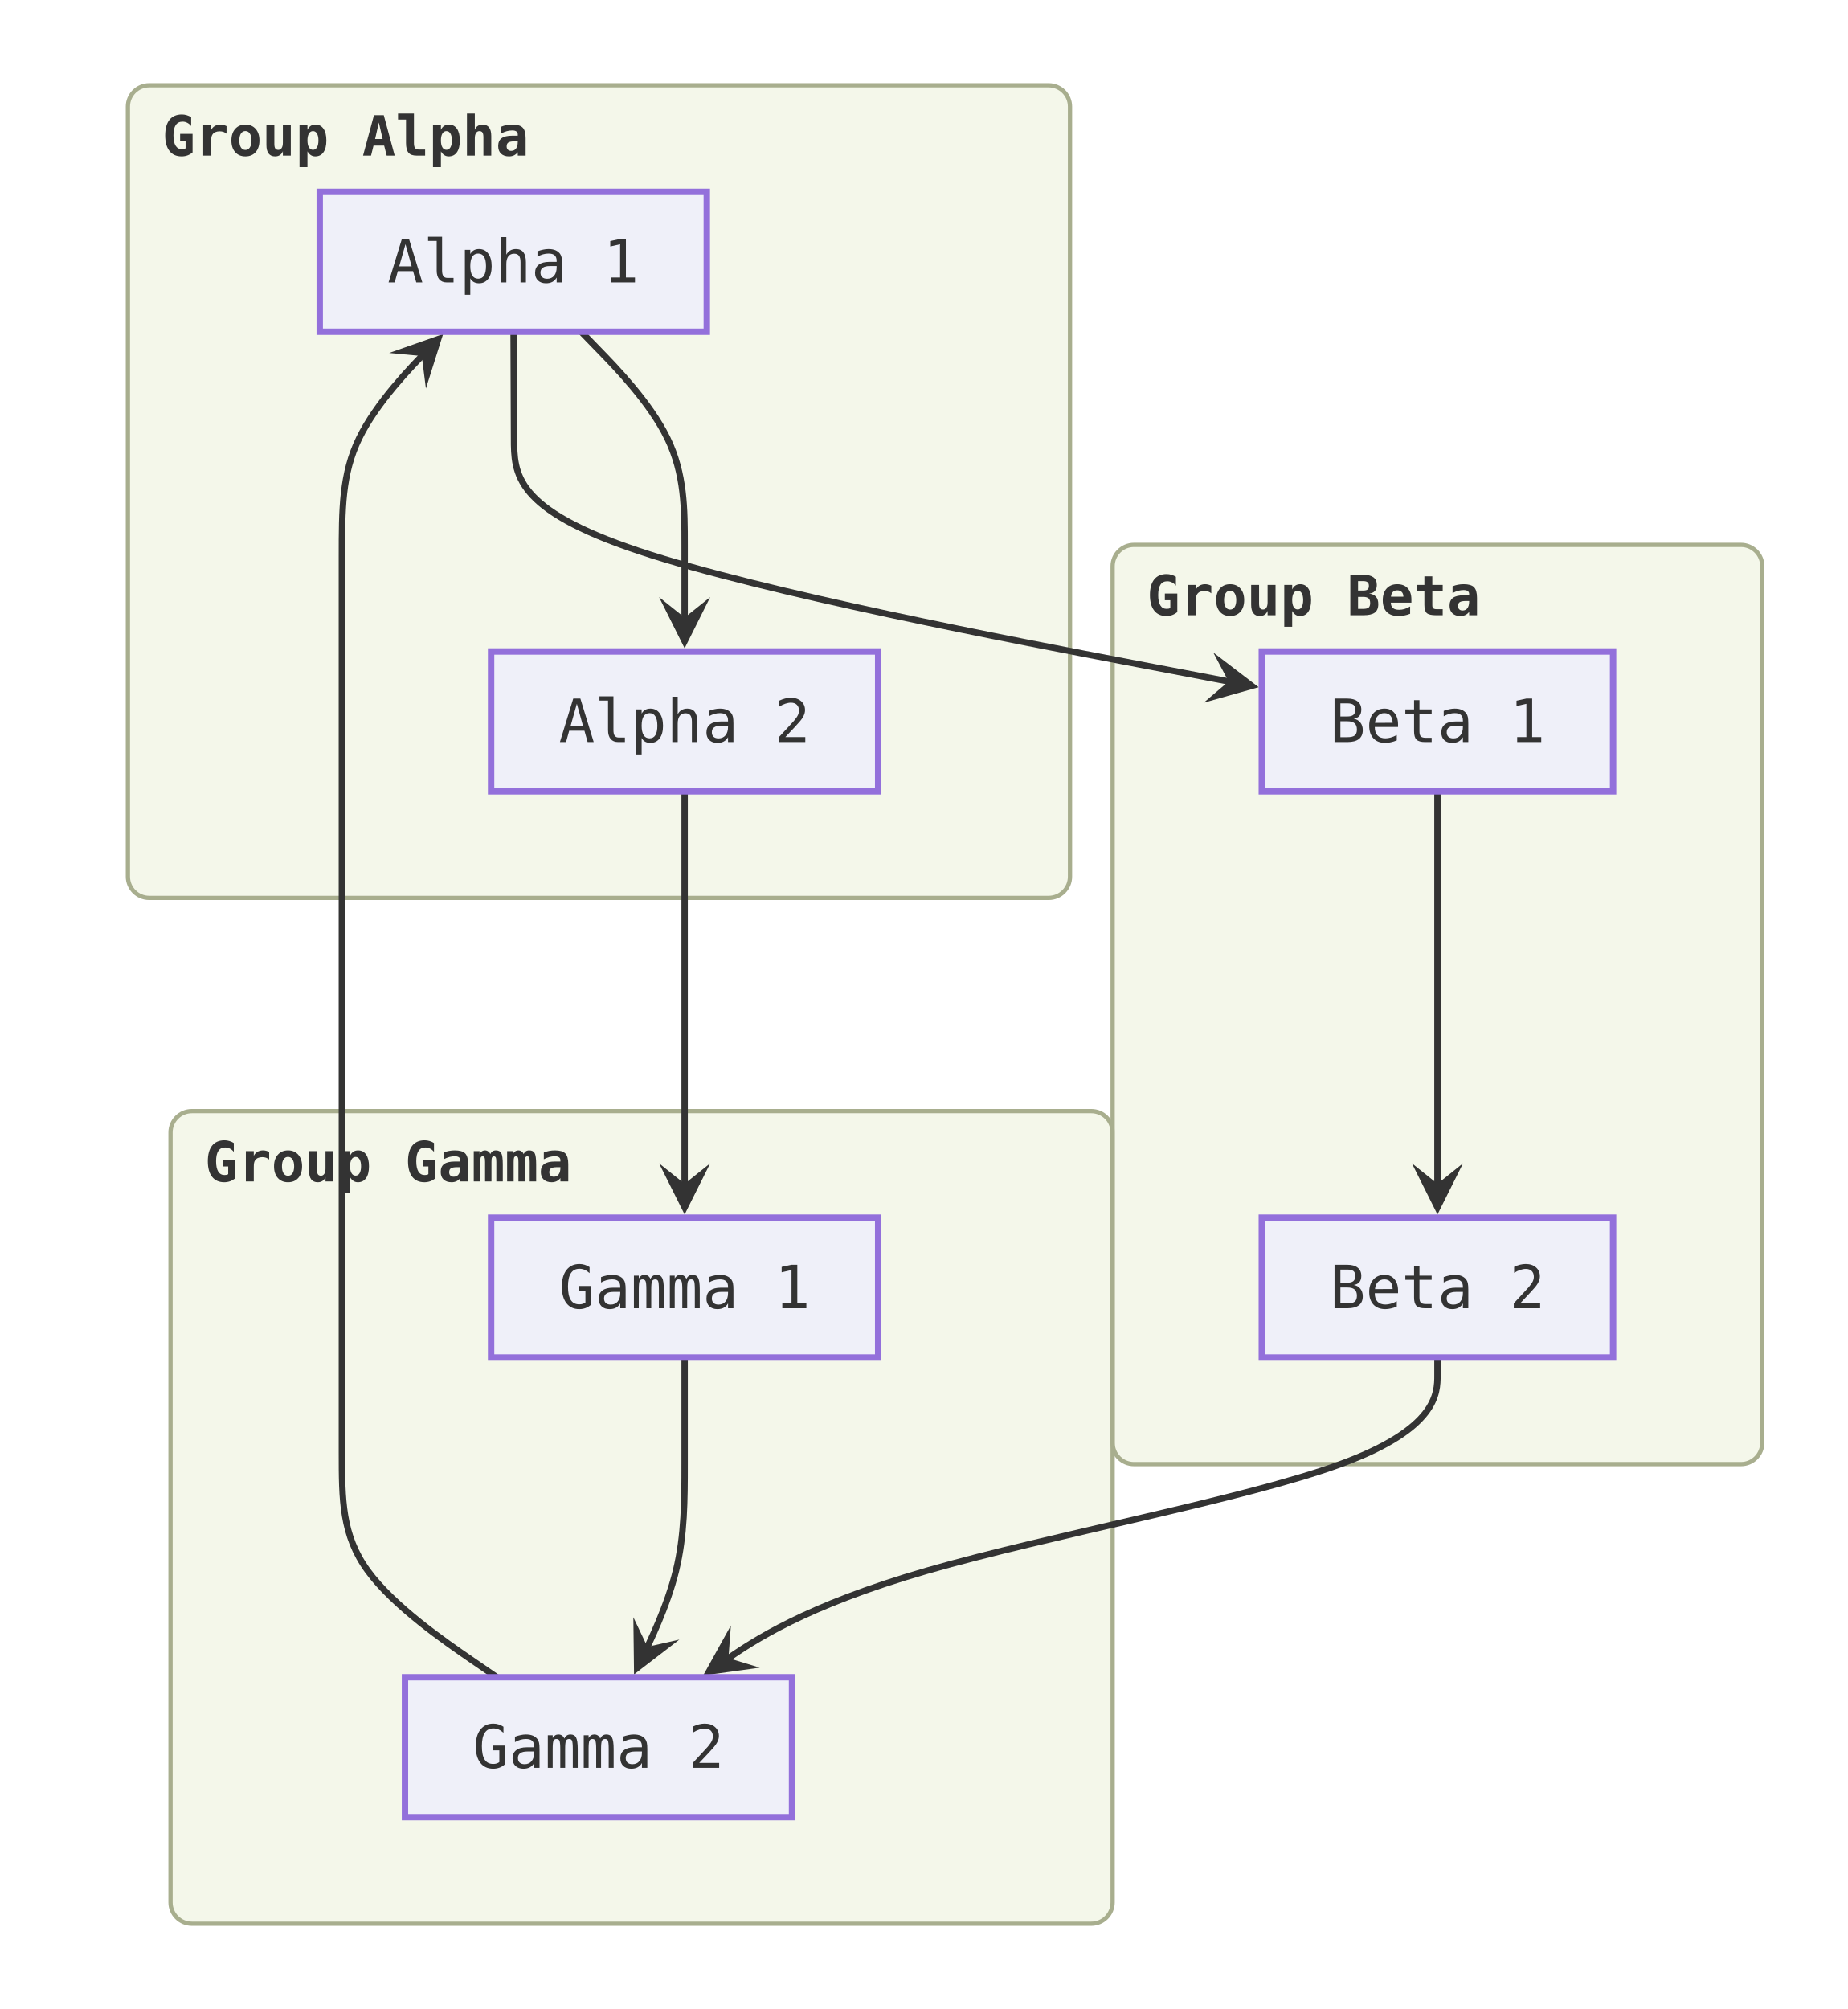
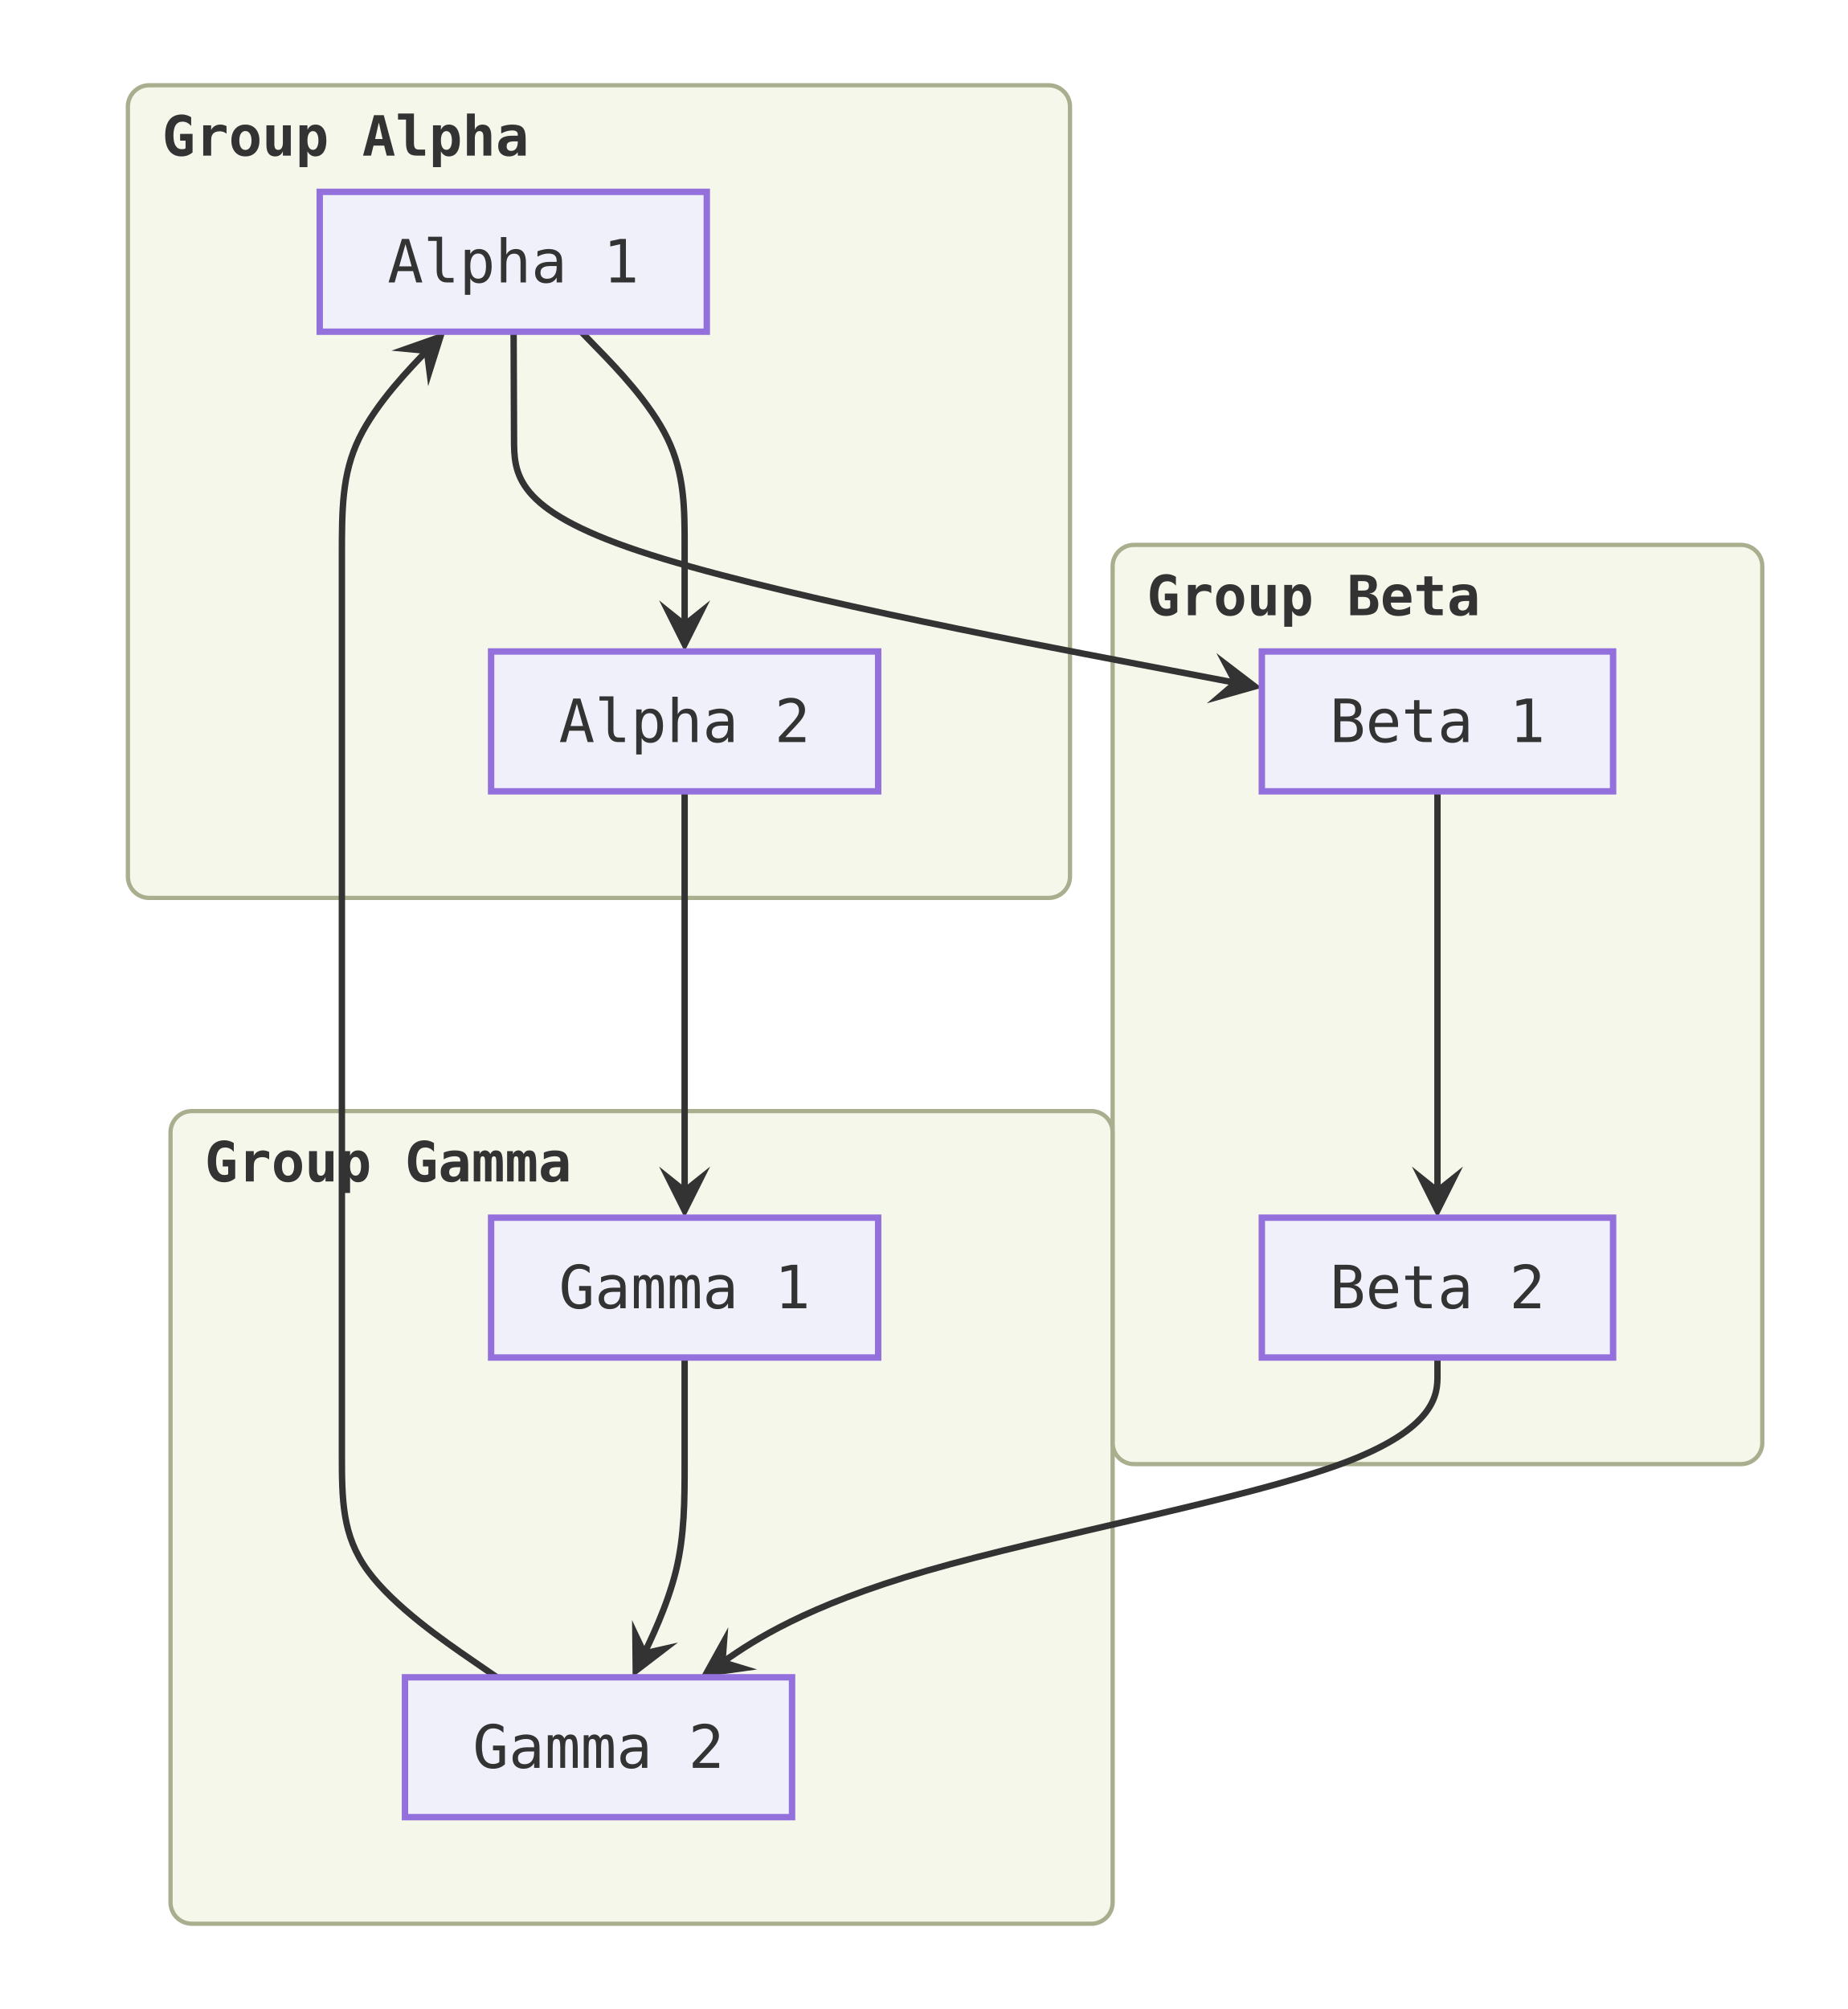
<svg xmlns="http://www.w3.org/2000/svg" viewBox="0 0 433.4 471.2" width="433.4" height="471.2">
  <defs>
    <marker id="arrow-point" viewBox="0 0 10 10" refX="8" refY="5" markerWidth="8" markerHeight="8" orient="auto-start-reverse">
      <path d="M10 5 L0 10 L4 5 L0 0 Z" fill="#333333" />
    </marker>
  </defs>
  <g transform="translate(20, 20)">
    <rect x="10" y="0" width="221" height="190.6" rx="5" ry="5" fill="#ecf2dc99" stroke="#a8ae8e" stroke-width="1" />
    <text x="18" y="12" text-anchor="start" dominant-baseline="central" font-size="13px" font-family="'Intel One Mono', 'SF Mono', 'Cascadia Code', 'JetBrains Mono', 'Fira Code', 'Consolas', 'Menlo', monospace" fill="#333333" font-weight="bold">Group Alpha</text>
    <rect x="20" y="240.6" width="221" height="190.6" rx="5" ry="5" fill="#ecf2dc99" stroke="#a8ae8e" stroke-width="1" />
    <text x="28" y="252.6" text-anchor="start" dominant-baseline="central" font-size="13px" font-family="'Intel One Mono', 'SF Mono', 'Cascadia Code', 'JetBrains Mono', 'Fira Code', 'Consolas', 'Menlo', monospace" fill="#333333" font-weight="bold">Group Gamma</text>
    <rect x="241" y="107.8" width="152.4" height="215.6" rx="5" ry="5" fill="#ecf2dc99" stroke="#a8ae8e" stroke-width="1" />
    <text x="249" y="119.8" text-anchor="start" dominant-baseline="central" font-size="13px" font-family="'Intel One Mono', 'SF Mono', 'Cascadia Code', 'JetBrains Mono', 'Fira Code', 'Consolas', 'Menlo', monospace" fill="#333333" font-weight="bold">Group Beta</text>
-     <path d="M116.32 57.8 L120.37 61.97 C124.42 66.13 132.51 74.47 136.55 82.8 C140.6 91.13 140.6 99.47 140.6 107.8 C140.6 116.13 140.6 124.47 140.6 128.63 L140.6 129.65" fill="none" stroke="#333333" stroke-width="1.5" marker-end="url(#arrow-point)" />
-     <path d="M317.2 165.6 L317.2 169.77 C317.2 173.93 317.2 182.27 317.2 190.6 C317.2 198.93 317.2 207.27 317.2 215.6 C317.2 223.93 317.2 232.27 317.2 240.6 C317.2 248.93 317.2 257.27 317.2 261.43 L317.2 262.45" fill="none" stroke="#333333" stroke-width="1.5" marker-end="url(#arrow-point)" />
-     <path d="M140.6 298.4 L140.6 302.57 C140.6 306.73 140.6 315.07 140.6 323.4 C140.6 331.73 140.6 340.07 138.57 348.4 C136.53 356.73 132.47 365.07 130.43 369.23 L129.78 370.57" fill="none" stroke="#333333" stroke-width="1.5" marker-end="url(#arrow-point)" />
-     <path d="M100.48 57.8 L100.5 61.97 C100.52 66.13 100.56 74.47 100.58 82.8 C100.6 91.13 100.6 99.47 129.83 109.22 C159.07 118.98 217.53 130.15 246.77 135.74 L272.91 140.73" fill="none" stroke="#333333" stroke-width="1.5" marker-end="url(#arrow-point)" />
-     <path d="M140.6 165.6 L140.6 169.77 C140.6 173.93 140.6 182.27 140.6 190.6 C140.6 198.93 140.6 207.27 140.6 215.6 C140.6 223.93 140.6 232.27 140.6 240.6 C140.6 248.93 140.6 257.27 140.6 261.43 L140.6 262.45" fill="none" stroke="#333333" stroke-width="1.5" marker-end="url(#arrow-point)" />
-     <path d="M317.2 298.4 L317.2 302.57 C317.2 306.73 317.2 315.07 294.47 323.4 C271.73 331.73 226.27 340.07 197.45 348.4 C168.64 356.73 156.48 365.07 150.41 369.23 L146.92 371.62" fill="none" stroke="#333333" stroke-width="1.5" marker-end="url(#arrow-point)" />
-     <path d="M96.55 373.4 L90.49 369.23 C84.44 365.07 72.32 356.73 66.26 348.4 C60.2 340.07 60.2 331.73 60.2 320.67 C60.2 309.6 60.2 295.8 60.2 282 C60.2 268.2 60.2 254.4 60.2 243.33 C60.2 232.27 60.2 223.93 60.2 215.6 C60.2 207.27 60.2 198.93 60.2 187.87 C60.2 176.8 60.2 163 60.2 149.2 C60.2 135.4 60.2 121.6 60.2 110.53 C60.2 99.47 60.2 91.13 64.25 82.8 C68.29 74.47 76.38 66.13 80.43 61.97 L82.28 60.06" fill="none" stroke="#333333" stroke-width="1.5" marker-end="url(#arrow-point)" />
+     <path d="M116.32 57.8 L120.37 61.97 C124.42 66.13 132.51 74.47 136.55 82.8 C140.6 91.13 140.6 99.47 140.6 107.8 C140.6 116.13 140.6 124.47 140.6 128.63 L140.6 130.4" fill="none" stroke="#333333" stroke-width="1.5" marker-end="url(#arrow-point)" />
+     <path d="M317.2 165.6 L317.2 169.77 C317.2 173.93 317.2 182.27 317.2 190.6 C317.2 198.93 317.2 207.27 317.2 215.6 C317.2 223.93 317.2 232.27 317.2 240.6 C317.2 248.93 317.2 257.27 317.2 261.43 L317.2 263.2" fill="none" stroke="#333333" stroke-width="1.5" marker-end="url(#arrow-point)" />
+     <path d="M140.6 298.4 L140.6 302.57 C140.6 306.73 140.6 315.07 140.6 323.4 C140.6 331.73 140.6 340.07 138.57 348.4 C136.53 356.73 132.47 365.07 130.43 369.23 L129.45 371.24" fill="none" stroke="#333333" stroke-width="1.5" marker-end="url(#arrow-point)" />
+     <path d="M100.48 57.8 L100.5 61.97 C100.52 66.13 100.56 74.47 100.58 82.8 C100.6 91.13 100.6 99.47 129.83 109.22 C159.07 118.98 217.53 130.15 246.77 135.74 L273.64 140.87" fill="none" stroke="#333333" stroke-width="1.5" marker-end="url(#arrow-point)" />
+     <path d="M140.6 165.6 L140.6 169.77 C140.6 173.93 140.6 182.27 140.6 190.6 C140.6 198.93 140.6 207.27 140.6 215.6 C140.6 223.93 140.6 232.27 140.6 240.6 C140.6 248.93 140.6 257.27 140.6 261.43 L140.6 263.2" fill="none" stroke="#333333" stroke-width="1.5" marker-end="url(#arrow-point)" />
+     <path d="M317.2 298.4 L317.2 302.57 C317.2 306.73 317.2 315.07 294.47 323.4 C271.73 331.73 226.27 340.07 197.45 348.4 C168.64 356.73 156.48 365.07 150.41 369.23 L146.31 372.04" fill="none" stroke="#333333" stroke-width="1.5" marker-end="url(#arrow-point)" />
+     <path d="M96.55 373.4 L90.49 369.23 C84.44 365.07 72.32 356.73 66.26 348.4 C60.2 340.07 60.2 331.73 60.2 320.67 C60.2 309.6 60.2 295.8 60.2 282 C60.2 268.2 60.2 254.4 60.2 243.33 C60.2 232.27 60.2 223.93 60.2 215.6 C60.2 207.27 60.2 198.93 60.2 187.87 C60.2 176.8 60.2 163 60.2 149.2 C60.2 135.4 60.2 121.6 60.2 110.53 C60.2 99.47 60.2 91.13 64.25 82.8 C68.29 74.47 76.38 66.13 80.43 61.97 L82.8 59.52" fill="none" stroke="#333333" stroke-width="1.5" marker-end="url(#arrow-point)" />
    <rect x="55" y="25" width="90.8" height="32.8" fill="#ececffb2" stroke="#9370db" stroke-width="1.5" />
    <text x="100.4" y="41.4" text-anchor="middle" dominant-baseline="central" font-size="14px" font-family="'Intel One Mono', 'SF Mono', 'Cascadia Code', 'JetBrains Mono', 'Fira Code', 'Consolas', 'Menlo', monospace" fill="#333333">Alpha 1</text>
    <rect x="95.2" y="132.8" width="90.8" height="32.8" fill="#ececffb2" stroke="#9370db" stroke-width="1.5" />
    <text x="140.6" y="149.2" text-anchor="middle" dominant-baseline="central" font-size="14px" font-family="'Intel One Mono', 'SF Mono', 'Cascadia Code', 'JetBrains Mono', 'Fira Code', 'Consolas', 'Menlo', monospace" fill="#333333">Alpha 2</text>
    <rect x="276" y="132.8" width="82.4" height="32.8" fill="#ececffb2" stroke="#9370db" stroke-width="1.5" />
    <text x="317.2" y="149.2" text-anchor="middle" dominant-baseline="central" font-size="14px" font-family="'Intel One Mono', 'SF Mono', 'Cascadia Code', 'JetBrains Mono', 'Fira Code', 'Consolas', 'Menlo', monospace" fill="#333333">Beta 1</text>
    <rect x="276" y="265.6" width="82.4" height="32.8" fill="#ececffb2" stroke="#9370db" stroke-width="1.5" />
    <text x="317.2" y="282" text-anchor="middle" dominant-baseline="central" font-size="14px" font-family="'Intel One Mono', 'SF Mono', 'Cascadia Code', 'JetBrains Mono', 'Fira Code', 'Consolas', 'Menlo', monospace" fill="#333333">Beta 2</text>
    <rect x="95.2" y="265.6" width="90.8" height="32.8" fill="#ececffb2" stroke="#9370db" stroke-width="1.5" />
    <text x="140.6" y="282" text-anchor="middle" dominant-baseline="central" font-size="14px" font-family="'Intel One Mono', 'SF Mono', 'Cascadia Code', 'JetBrains Mono', 'Fira Code', 'Consolas', 'Menlo', monospace" fill="#333333">Gamma 1</text>
    <rect x="75" y="373.4" width="90.8" height="32.8" fill="#ececffb2" stroke="#9370db" stroke-width="1.5" />
    <text x="120.4" y="389.8" text-anchor="middle" dominant-baseline="central" font-size="14px" font-family="'Intel One Mono', 'SF Mono', 'Cascadia Code', 'JetBrains Mono', 'Fira Code', 'Consolas', 'Menlo', monospace" fill="#333333">Gamma 2</text>
  </g>
</svg>
